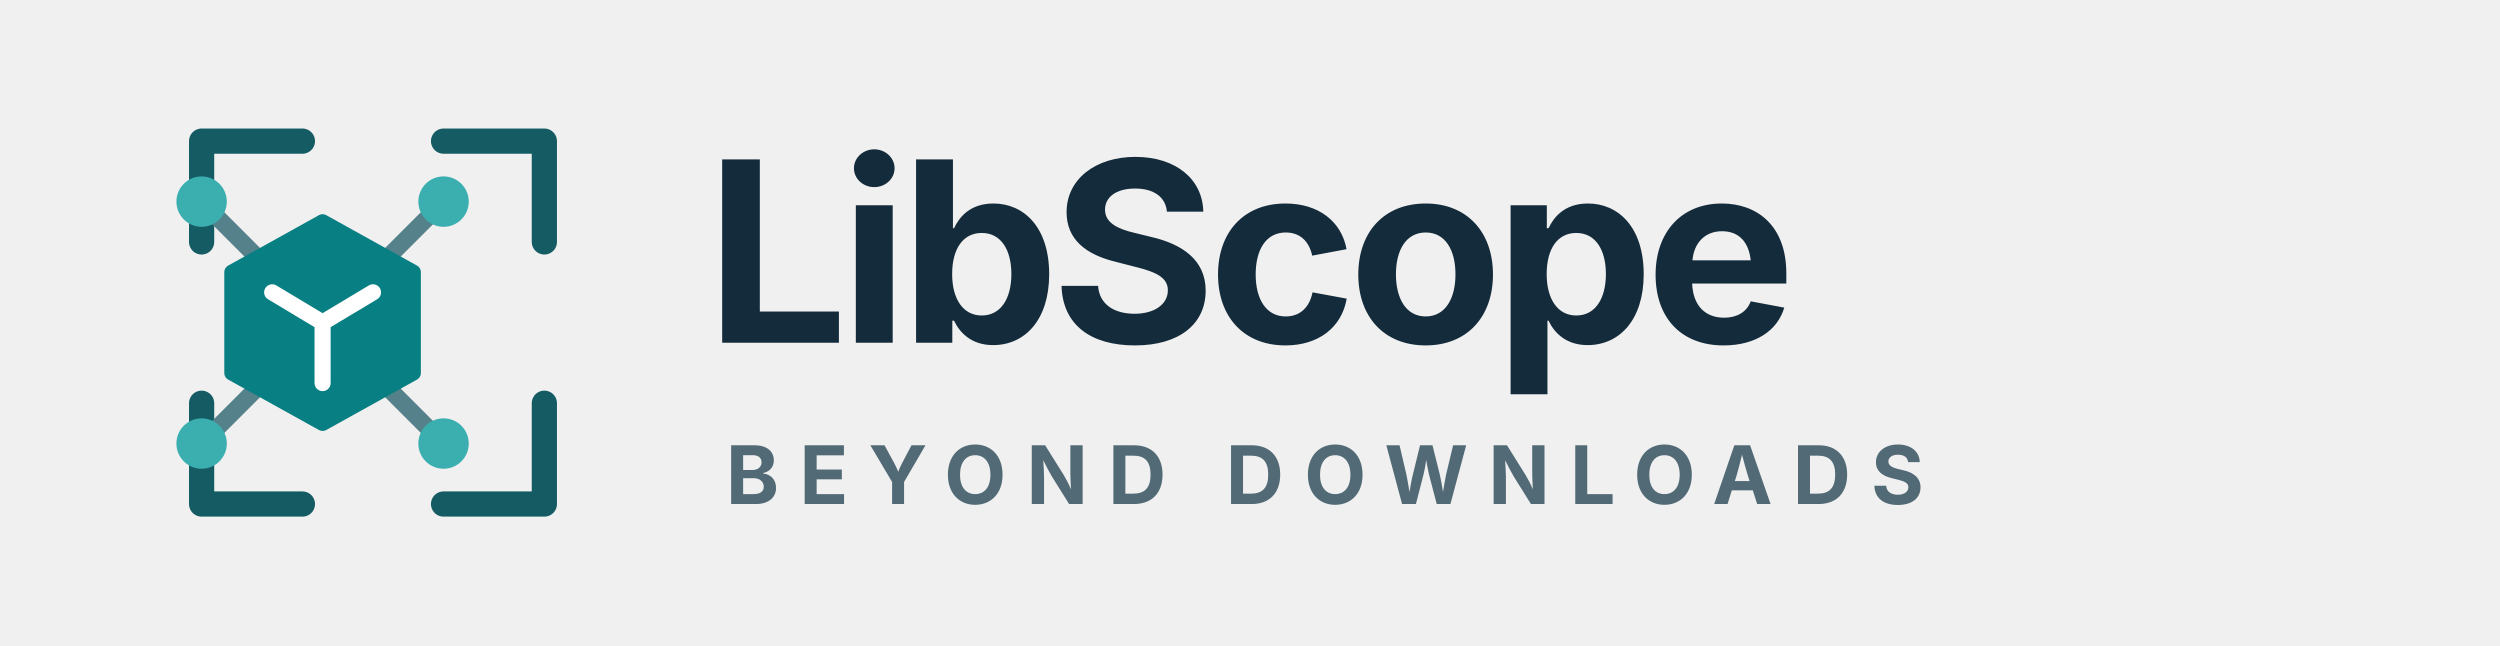
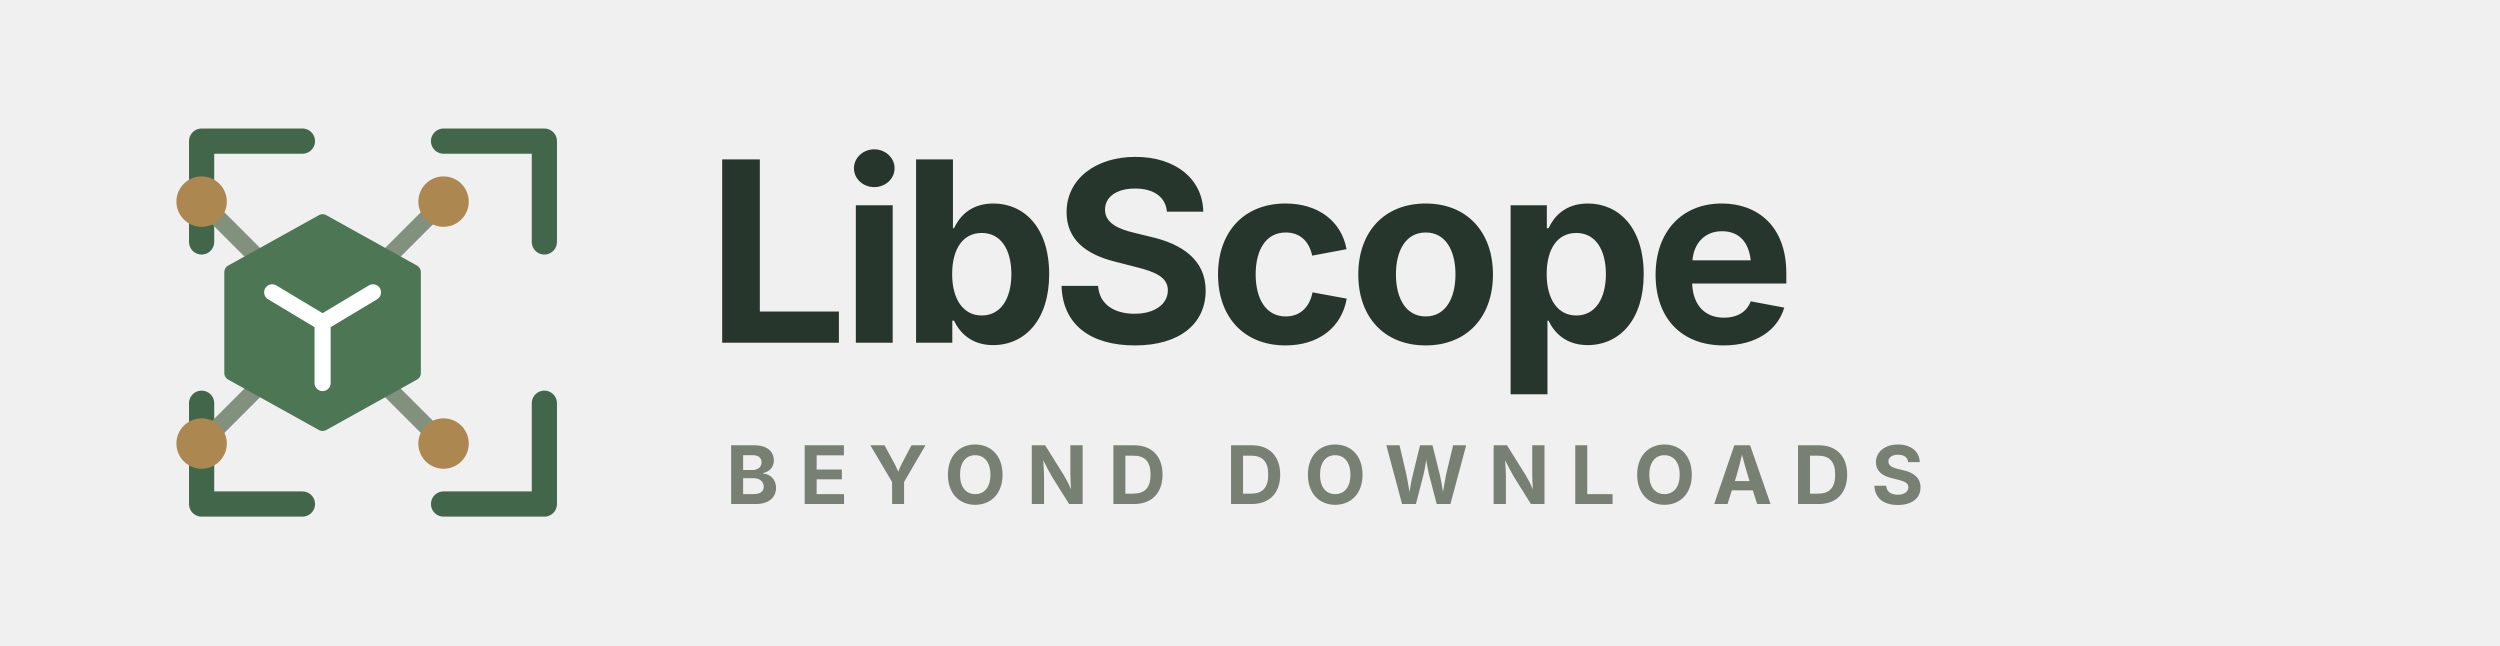
<svg xmlns="http://www.w3.org/2000/svg" viewBox="0 0 248 64" role="img" aria-labelledby="title">
  <g transform="translate(0 0)" fill="none" stroke-linecap="round" stroke-linejoin="round">
-     <path d="M20 24V14h10M44 14h10v10M54 40v10H44M30 50H20V40" stroke="#145b63" stroke-width="2.5" />
-     <path d="m27 27-7-7m17 7 7-7m-17 17-7 7m17-7 7 7" stroke="#54818a" stroke-width="1.7" />
-     <path d="M32 22 41 27v10l-9 5-9-5V27z" fill="#087f82" stroke="#087f82" stroke-width="1.5" />
+     <path d="M20 24V14h10M44 14h10v10M54 40v10H44M30 50H20V40" stroke="#42664a" stroke-width="2.5" />
+     <path d="m27 27-7-7m17 7 7-7m-17 17-7 7m17-7 7 7" stroke="#81917e" stroke-width="1.7" />
+     <path d="M32 22 41 27v10l-9 5-9-5V27z" fill="#4c7654" stroke="#4c7654" stroke-width="1.5" />
    <path d="m27 29 5 3 5-3m-5 3v6" stroke="#fff" stroke-width="1.6" />
-     <circle cx="20" cy="20" r="2.5" fill="#3baeb0" stroke="none" />
-     <circle cx="44" cy="20" r="2.5" fill="#3baeb0" stroke="none" />
-     <circle cx="20" cy="44" r="2.5" fill="#3baeb0" stroke="none" />
-     <circle cx="44" cy="44" r="2.5" fill="#3baeb0" stroke="none" />
+     <circle cx="20" cy="20" r="2.5" fill="#ad8750" stroke="none" />
+     <circle cx="44" cy="20" r="2.5" fill="#ad8750" stroke="none" />
+     <circle cx="20" cy="44" r="2.5" fill="#ad8750" stroke="none" />
+     <circle cx="44" cy="44" r="2.5" fill="#ad8750" stroke="none" />
  </g>
-   <text x="70" y="34" fill="#142b3b" font-family="Inter, ui-sans-serif, system-ui, sans-serif" font-size="25" font-weight="750" letter-spacing="-0.8">LibScope</text>
-   <text x="72" y="50" fill="#526a75" font-family="Inter, ui-sans-serif, system-ui, sans-serif" font-size="8" font-weight="700" letter-spacing="2">BEYOND DOWNLOADS</text>
+   <text x="70" y="34" fill="#26362c" font-family="Inter, ui-sans-serif, system-ui, sans-serif" font-size="25" font-weight="750" letter-spacing="-0.8">LibScope</text>
+   <text x="72" y="50" fill="#778072" font-family="Inter, ui-sans-serif, system-ui, sans-serif" font-size="8" font-weight="700" letter-spacing="2">BEYOND DOWNLOADS</text>
</svg>
